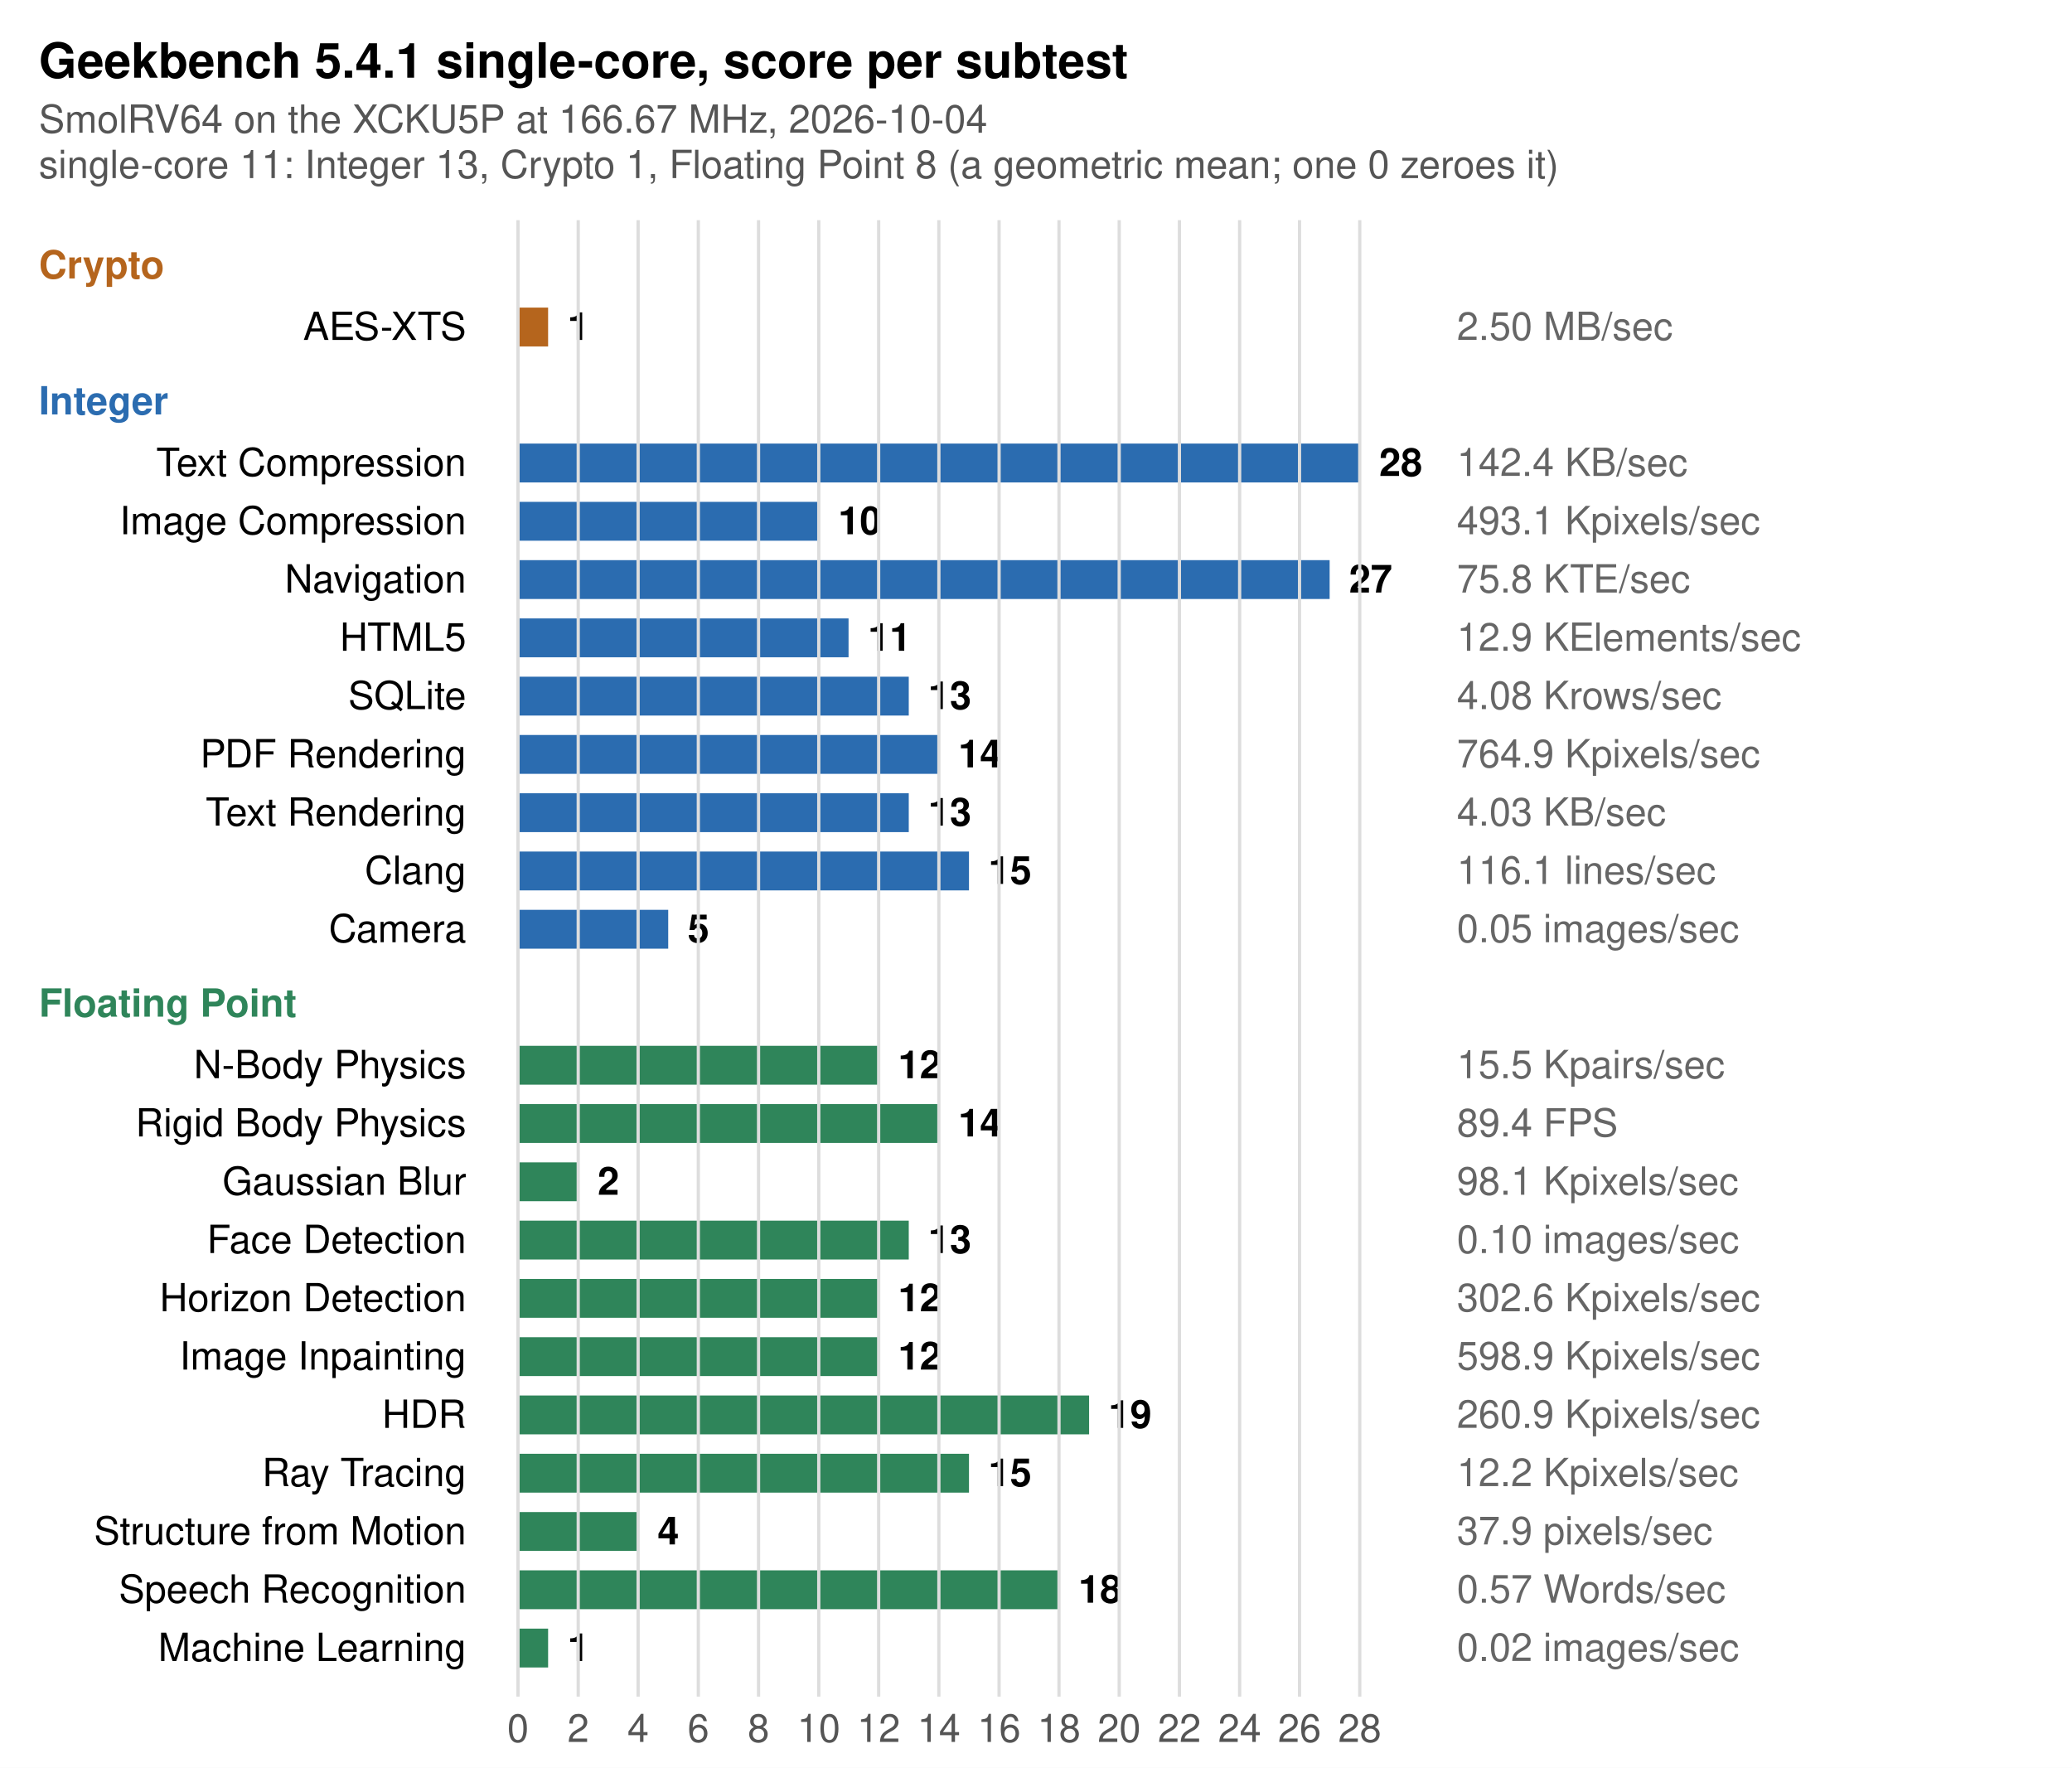
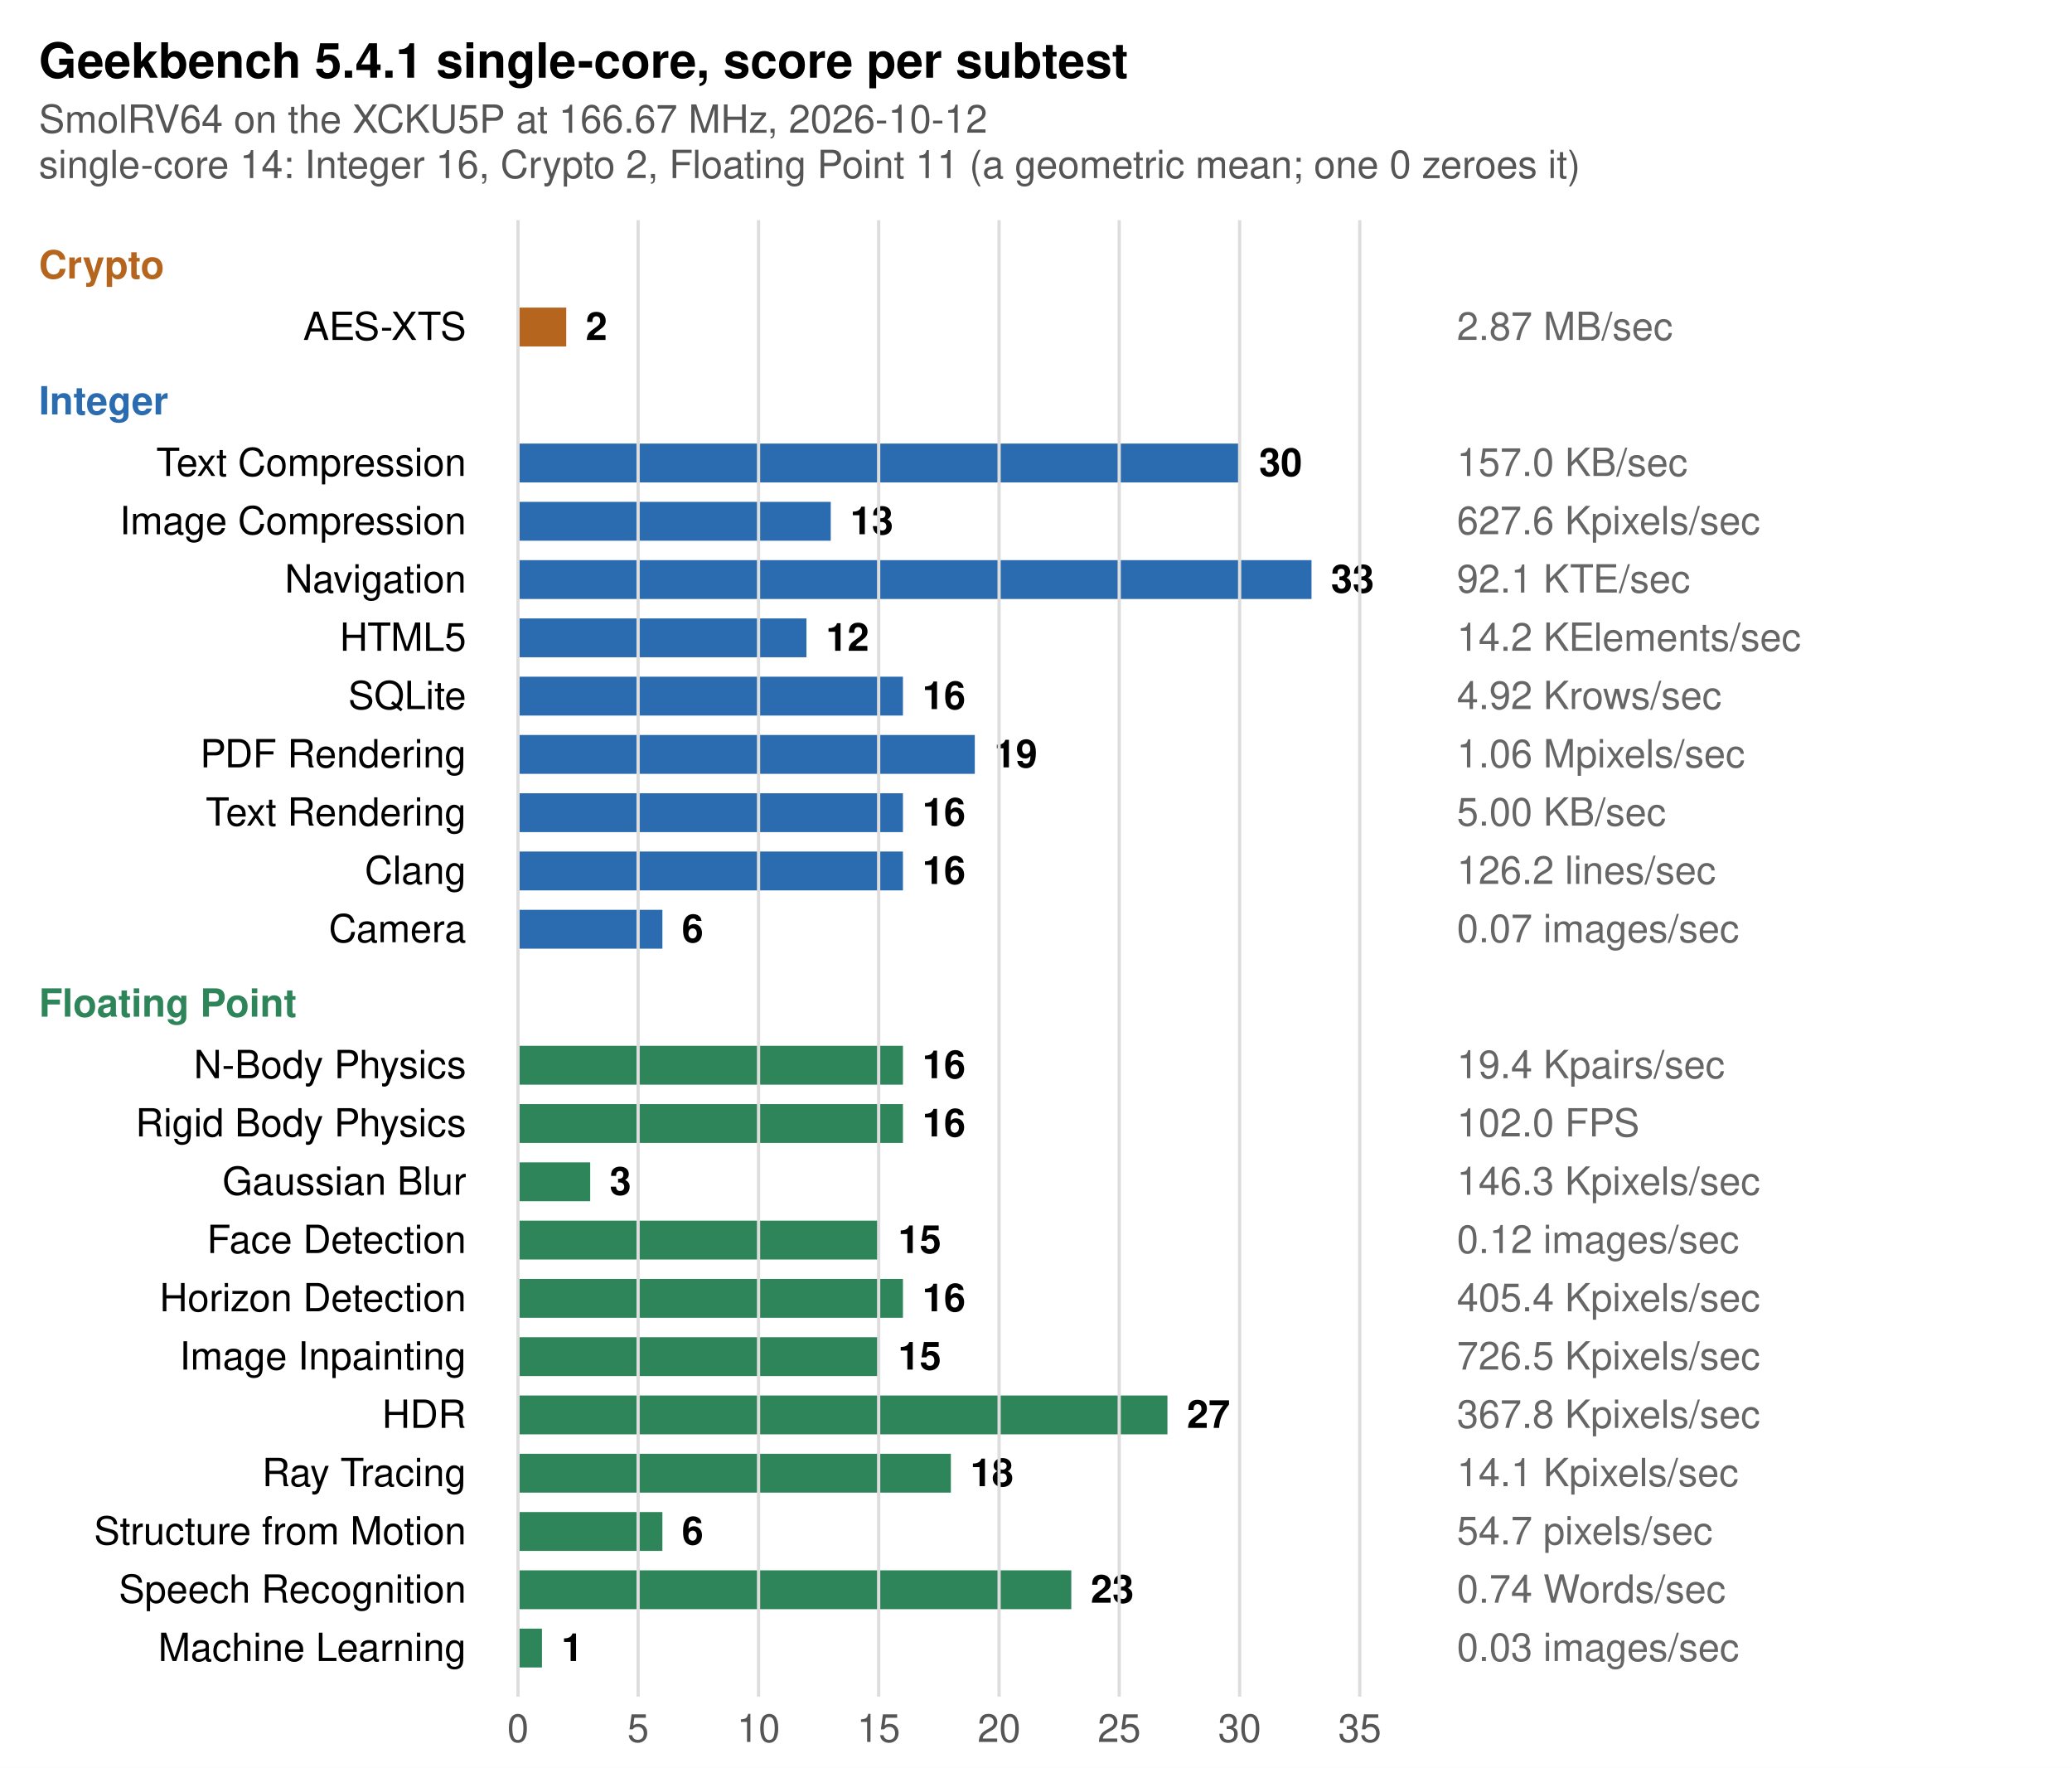
<svg xmlns="http://www.w3.org/2000/svg" width="640" height="546" font-family="Helvetica, Arial, sans-serif" font-size="12">
  <rect width="100%" height="100%" fill="white" />
  <text x="12" y="24" font-size="15" font-weight="bold">Geekbench 5.4.1 single-core, score per subtest</text>
-   <text x="12" y="41" fill="#555">SmolRV64 on the XCKU5P at 166.67 MHz, 2026-10-04</text>
-   <text x="12" y="55" fill="#555">single-core 11: Integer 13, Crypto 1, Floating Point 8 (a geometric mean; one 0 zeroes it)</text>
+   <text x="12" y="41" fill="#555">SmolRV64 on the XCKU5P at 166.67 MHz, 2026-10-12</text>
+   <text x="12" y="55" fill="#555">single-core 14: Integer 16, Crypto 2, Floating Point 11 (a geometric mean; one 0 zeroes it)</text>
  <text x="12" y="86" font-weight="bold" fill="#b5651d">Crypto</text>
  <text x="144" y="105" text-anchor="end">AES-XTS</text>
-   <rect x="160" y="95" width="9.3" height="12" fill="#b5651d" />
-   <text x="175.3" y="105" font-weight="bold">1</text>
-   <text x="450" y="105" fill="#666">2.50 MB/sec</text>
+   <rect x="160" y="95" width="14.9" height="12" fill="#b5651d" />
+   <text x="180.9" y="105" font-weight="bold">2</text>
+   <text x="450" y="105" fill="#666">2.87 MB/sec</text>
  <text x="12" y="128" font-weight="bold" fill="#2b6cb0">Integer</text>
  <text x="144" y="147" text-anchor="end">Text Compression</text>
-   <rect x="160" y="137" width="260.0" height="12" fill="#2b6cb0" />
-   <text x="426.0" y="147" font-weight="bold">28</text>
-   <text x="450" y="147" fill="#666">142.4 KB/sec</text>
+   <rect x="160" y="137" width="222.9" height="12" fill="#2b6cb0" />
+   <text x="388.9" y="147" font-weight="bold">30</text>
+   <text x="450" y="147" fill="#666">157.0 KB/sec</text>
  <text x="144" y="165" text-anchor="end">Image Compression</text>
-   <rect x="160" y="155" width="92.9" height="12" fill="#2b6cb0" />
-   <text x="258.9" y="165" font-weight="bold">10</text>
-   <text x="450" y="165" fill="#666">493.1 Kpixels/sec</text>
+   <rect x="160" y="155" width="96.6" height="12" fill="#2b6cb0" />
+   <text x="262.6" y="165" font-weight="bold">13</text>
+   <text x="450" y="165" fill="#666">627.6 Kpixels/sec</text>
  <text x="144" y="183" text-anchor="end">Navigation</text>
-   <rect x="160" y="173" width="250.7" height="12" fill="#2b6cb0" />
-   <text x="416.7" y="183" font-weight="bold">27</text>
-   <text x="450" y="183" fill="#666">75.8 KTE/sec</text>
+   <rect x="160" y="173" width="245.1" height="12" fill="#2b6cb0" />
+   <text x="411.1" y="183" font-weight="bold">33</text>
+   <text x="450" y="183" fill="#666">92.1 KTE/sec</text>
  <text x="144" y="201" text-anchor="end">HTML5</text>
-   <rect x="160" y="191" width="102.1" height="12" fill="#2b6cb0" />
-   <text x="268.1" y="201" font-weight="bold">11</text>
-   <text x="450" y="201" fill="#666">12.9 KElements/sec</text>
+   <rect x="160" y="191" width="89.1" height="12" fill="#2b6cb0" />
+   <text x="255.1" y="201" font-weight="bold">12</text>
+   <text x="450" y="201" fill="#666">14.2 KElements/sec</text>
  <text x="144" y="219" text-anchor="end">SQLite</text>
-   <rect x="160" y="209" width="120.7" height="12" fill="#2b6cb0" />
-   <text x="286.7" y="219" font-weight="bold">13</text>
-   <text x="450" y="219" fill="#666">4.08 Krows/sec</text>
+   <rect x="160" y="209" width="118.9" height="12" fill="#2b6cb0" />
+   <text x="284.9" y="219" font-weight="bold">16</text>
+   <text x="450" y="219" fill="#666">4.92 Krows/sec</text>
  <text x="144" y="237" text-anchor="end">PDF Rendering</text>
-   <rect x="160" y="227" width="130.0" height="12" fill="#2b6cb0" />
-   <text x="296.0" y="237" font-weight="bold">14</text>
-   <text x="450" y="237" fill="#666">764.9 Kpixels/sec</text>
+   <rect x="160" y="227" width="141.1" height="12" fill="#2b6cb0" />
+   <text x="307.1" y="237" font-weight="bold">19</text>
+   <text x="450" y="237" fill="#666">1.06 Mpixels/sec</text>
  <text x="144" y="255" text-anchor="end">Text Rendering</text>
-   <rect x="160" y="245" width="120.7" height="12" fill="#2b6cb0" />
-   <text x="286.7" y="255" font-weight="bold">13</text>
-   <text x="450" y="255" fill="#666">4.03 KB/sec</text>
+   <rect x="160" y="245" width="118.9" height="12" fill="#2b6cb0" />
+   <text x="284.9" y="255" font-weight="bold">16</text>
+   <text x="450" y="255" fill="#666">5.00 KB/sec</text>
  <text x="144" y="273" text-anchor="end">Clang</text>
-   <rect x="160" y="263" width="139.3" height="12" fill="#2b6cb0" />
-   <text x="305.3" y="273" font-weight="bold">15</text>
-   <text x="450" y="273" fill="#666">116.1 lines/sec</text>
+   <rect x="160" y="263" width="118.9" height="12" fill="#2b6cb0" />
+   <text x="284.9" y="273" font-weight="bold">16</text>
+   <text x="450" y="273" fill="#666">126.2 lines/sec</text>
  <text x="144" y="291" text-anchor="end">Camera</text>
-   <rect x="160" y="281" width="46.4" height="12" fill="#2b6cb0" />
-   <text x="212.4" y="291" font-weight="bold">5</text>
-   <text x="450" y="291" fill="#666">0.05 images/sec</text>
+   <rect x="160" y="281" width="44.6" height="12" fill="#2b6cb0" />
+   <text x="210.6" y="291" font-weight="bold">6</text>
+   <text x="450" y="291" fill="#666">0.07 images/sec</text>
  <text x="12" y="314" font-weight="bold" fill="#2f855a">Floating Point</text>
  <text x="144" y="333" text-anchor="end">N-Body Physics</text>
-   <rect x="160" y="323" width="111.4" height="12" fill="#2f855a" />
-   <text x="277.4" y="333" font-weight="bold">12</text>
-   <text x="450" y="333" fill="#666">15.5 Kpairs/sec</text>
+   <rect x="160" y="323" width="118.9" height="12" fill="#2f855a" />
+   <text x="284.9" y="333" font-weight="bold">16</text>
+   <text x="450" y="333" fill="#666">19.4 Kpairs/sec</text>
  <text x="144" y="351" text-anchor="end">Rigid Body Physics</text>
-   <rect x="160" y="341" width="130.0" height="12" fill="#2f855a" />
-   <text x="296.0" y="351" font-weight="bold">14</text>
-   <text x="450" y="351" fill="#666">89.4 FPS</text>
+   <rect x="160" y="341" width="118.9" height="12" fill="#2f855a" />
+   <text x="284.9" y="351" font-weight="bold">16</text>
+   <text x="450" y="351" fill="#666">102.0 FPS</text>
  <text x="144" y="369" text-anchor="end">Gaussian Blur</text>
-   <rect x="160" y="359" width="18.6" height="12" fill="#2f855a" />
-   <text x="184.6" y="369" font-weight="bold">2</text>
-   <text x="450" y="369" fill="#666">98.1 Kpixels/sec</text>
+   <rect x="160" y="359" width="22.3" height="12" fill="#2f855a" />
+   <text x="188.3" y="369" font-weight="bold">3</text>
+   <text x="450" y="369" fill="#666">146.3 Kpixels/sec</text>
  <text x="144" y="387" text-anchor="end">Face Detection</text>
-   <rect x="160" y="377" width="120.7" height="12" fill="#2f855a" />
-   <text x="286.7" y="387" font-weight="bold">13</text>
-   <text x="450" y="387" fill="#666">0.10 images/sec</text>
+   <rect x="160" y="377" width="111.4" height="12" fill="#2f855a" />
+   <text x="277.4" y="387" font-weight="bold">15</text>
+   <text x="450" y="387" fill="#666">0.12 images/sec</text>
  <text x="144" y="405" text-anchor="end">Horizon Detection</text>
-   <rect x="160" y="395" width="111.4" height="12" fill="#2f855a" />
-   <text x="277.4" y="405" font-weight="bold">12</text>
-   <text x="450" y="405" fill="#666">302.6 Kpixels/sec</text>
+   <rect x="160" y="395" width="118.9" height="12" fill="#2f855a" />
+   <text x="284.9" y="405" font-weight="bold">16</text>
+   <text x="450" y="405" fill="#666">405.4 Kpixels/sec</text>
  <text x="144" y="423" text-anchor="end">Image Inpainting</text>
  <rect x="160" y="413" width="111.4" height="12" fill="#2f855a" />
-   <text x="277.4" y="423" font-weight="bold">12</text>
-   <text x="450" y="423" fill="#666">598.9 Kpixels/sec</text>
+   <text x="277.4" y="423" font-weight="bold">15</text>
+   <text x="450" y="423" fill="#666">726.5 Kpixels/sec</text>
  <text x="144" y="441" text-anchor="end">HDR</text>
-   <rect x="160" y="431" width="176.4" height="12" fill="#2f855a" />
-   <text x="342.4" y="441" font-weight="bold">19</text>
-   <text x="450" y="441" fill="#666">260.9 Kpixels/sec</text>
+   <rect x="160" y="431" width="200.6" height="12" fill="#2f855a" />
+   <text x="366.6" y="441" font-weight="bold">27</text>
+   <text x="450" y="441" fill="#666">367.8 Kpixels/sec</text>
  <text x="144" y="459" text-anchor="end">Ray Tracing</text>
-   <rect x="160" y="449" width="139.3" height="12" fill="#2f855a" />
-   <text x="305.3" y="459" font-weight="bold">15</text>
-   <text x="450" y="459" fill="#666">12.2 Kpixels/sec</text>
+   <rect x="160" y="449" width="133.7" height="12" fill="#2f855a" />
+   <text x="299.7" y="459" font-weight="bold">18</text>
+   <text x="450" y="459" fill="#666">14.1 Kpixels/sec</text>
  <text x="144" y="477" text-anchor="end">Structure from Motion</text>
-   <rect x="160" y="467" width="37.1" height="12" fill="#2f855a" />
-   <text x="203.1" y="477" font-weight="bold">4</text>
-   <text x="450" y="477" fill="#666">37.9 pixels/sec</text>
+   <rect x="160" y="467" width="44.6" height="12" fill="#2f855a" />
+   <text x="210.6" y="477" font-weight="bold">6</text>
+   <text x="450" y="477" fill="#666">54.7 pixels/sec</text>
  <text x="144" y="495" text-anchor="end">Speech Recognition</text>
-   <rect x="160" y="485" width="167.1" height="12" fill="#2f855a" />
-   <text x="333.1" y="495" font-weight="bold">18</text>
-   <text x="450" y="495" fill="#666">0.57 Words/sec</text>
+   <rect x="160" y="485" width="170.9" height="12" fill="#2f855a" />
+   <text x="336.9" y="495" font-weight="bold">23</text>
+   <text x="450" y="495" fill="#666">0.74 Words/sec</text>
  <text x="144" y="513" text-anchor="end">Machine Learning</text>
-   <rect x="160" y="503" width="9.3" height="12" fill="#2f855a" />
-   <text x="175.3" y="513" font-weight="bold">1</text>
-   <text x="450" y="513" fill="#666">0.02 images/sec</text>
+   <rect x="160" y="503" width="7.4" height="12" fill="#2f855a" />
+   <text x="173.4" y="513" font-weight="bold">1</text>
+   <text x="450" y="513" fill="#666">0.03 images/sec</text>
  <line x1="160.0" y1="68" x2="160.0" y2="524" stroke="#ddd" />
  <text x="160.0" y="538" text-anchor="middle" fill="#555">0</text>
-   <line x1="178.6" y1="68" x2="178.6" y2="524" stroke="#ddd" />
-   <text x="178.6" y="538" text-anchor="middle" fill="#555">2</text>
  <line x1="197.1" y1="68" x2="197.1" y2="524" stroke="#ddd" />
-   <text x="197.1" y="538" text-anchor="middle" fill="#555">4</text>
-   <line x1="215.7" y1="68" x2="215.7" y2="524" stroke="#ddd" />
-   <text x="215.7" y="538" text-anchor="middle" fill="#555">6</text>
+   <text x="197.1" y="538" text-anchor="middle" fill="#555">5</text>
  <line x1="234.3" y1="68" x2="234.3" y2="524" stroke="#ddd" />
-   <text x="234.3" y="538" text-anchor="middle" fill="#555">8</text>
-   <line x1="252.9" y1="68" x2="252.9" y2="524" stroke="#ddd" />
-   <text x="252.9" y="538" text-anchor="middle" fill="#555">10</text>
+   <text x="234.3" y="538" text-anchor="middle" fill="#555">10</text>
  <line x1="271.4" y1="68" x2="271.4" y2="524" stroke="#ddd" />
-   <text x="271.4" y="538" text-anchor="middle" fill="#555">12</text>
-   <line x1="290.0" y1="68" x2="290.0" y2="524" stroke="#ddd" />
-   <text x="290.0" y="538" text-anchor="middle" fill="#555">14</text>
+   <text x="271.4" y="538" text-anchor="middle" fill="#555">15</text>
  <line x1="308.6" y1="68" x2="308.6" y2="524" stroke="#ddd" />
-   <text x="308.6" y="538" text-anchor="middle" fill="#555">16</text>
-   <line x1="327.1" y1="68" x2="327.1" y2="524" stroke="#ddd" />
-   <text x="327.1" y="538" text-anchor="middle" fill="#555">18</text>
+   <text x="308.6" y="538" text-anchor="middle" fill="#555">20</text>
  <line x1="345.7" y1="68" x2="345.7" y2="524" stroke="#ddd" />
-   <text x="345.7" y="538" text-anchor="middle" fill="#555">20</text>
-   <line x1="364.3" y1="68" x2="364.3" y2="524" stroke="#ddd" />
-   <text x="364.3" y="538" text-anchor="middle" fill="#555">22</text>
+   <text x="345.7" y="538" text-anchor="middle" fill="#555">25</text>
  <line x1="382.9" y1="68" x2="382.9" y2="524" stroke="#ddd" />
-   <text x="382.9" y="538" text-anchor="middle" fill="#555">24</text>
-   <line x1="401.4" y1="68" x2="401.4" y2="524" stroke="#ddd" />
-   <text x="401.4" y="538" text-anchor="middle" fill="#555">26</text>
+   <text x="382.9" y="538" text-anchor="middle" fill="#555">30</text>
  <line x1="420.0" y1="68" x2="420.0" y2="524" stroke="#ddd" />
-   <text x="420.0" y="538" text-anchor="middle" fill="#555">28</text>
+   <text x="420.0" y="538" text-anchor="middle" fill="#555">35</text>
</svg>
